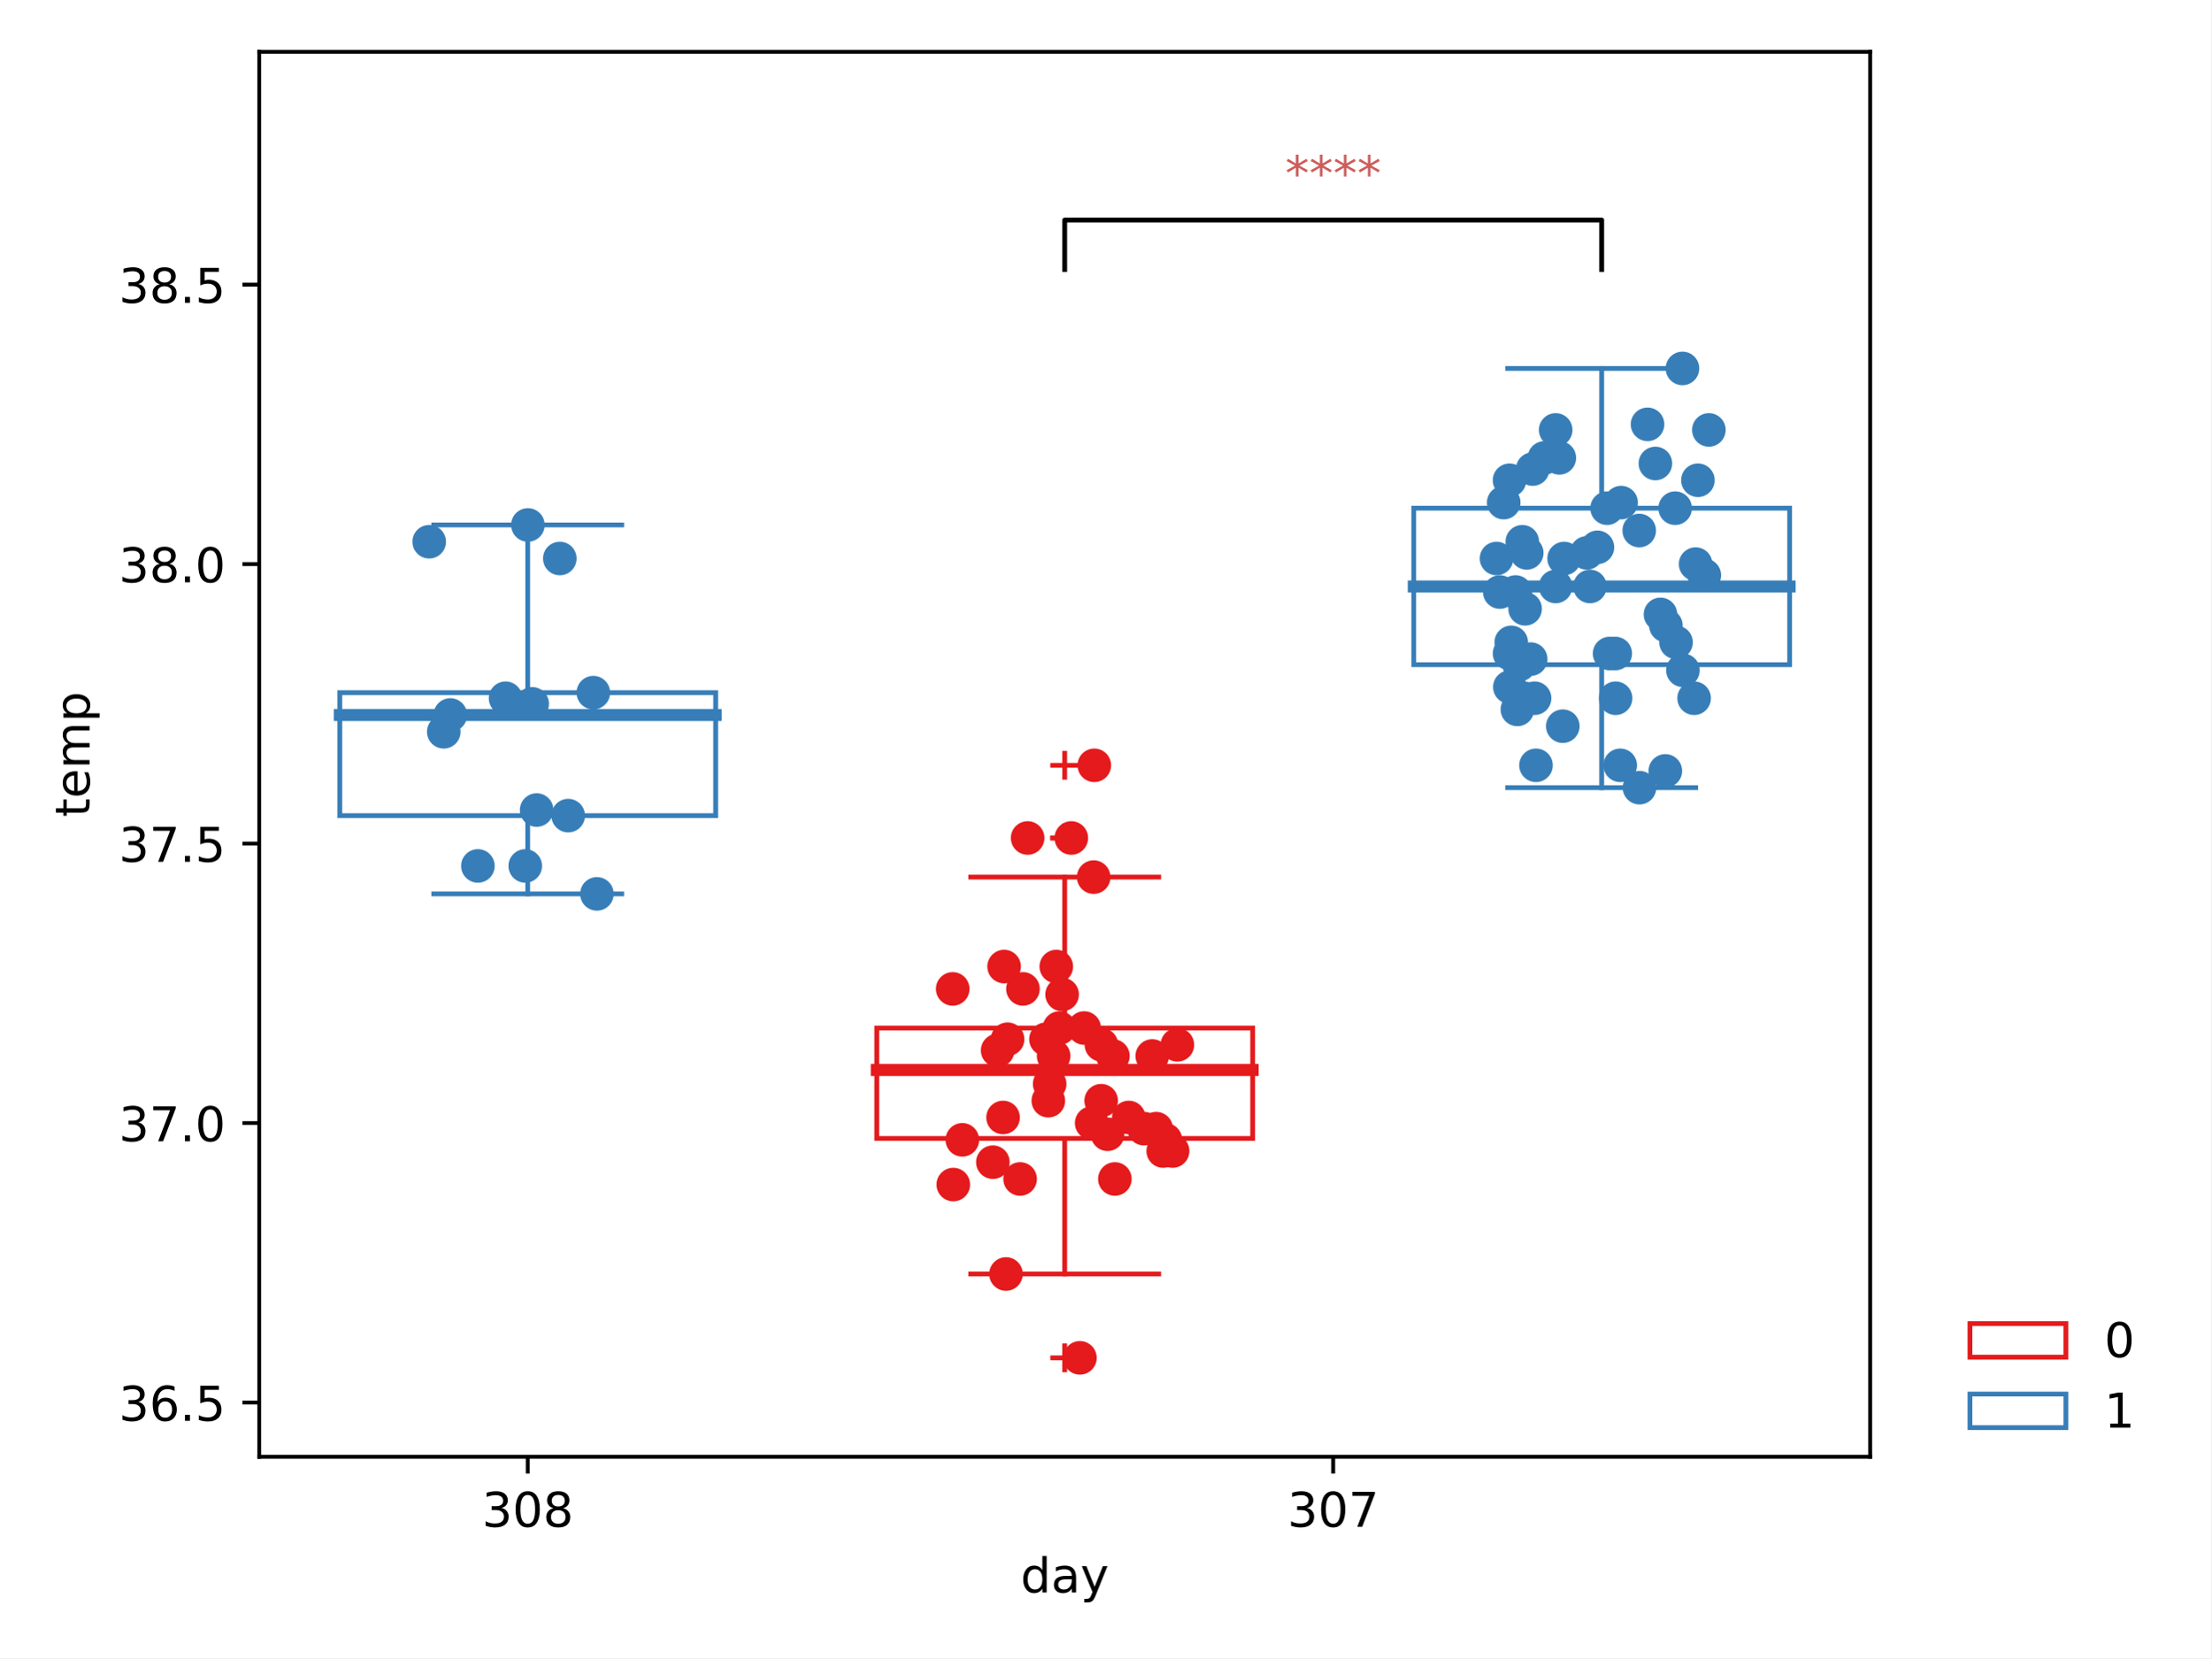
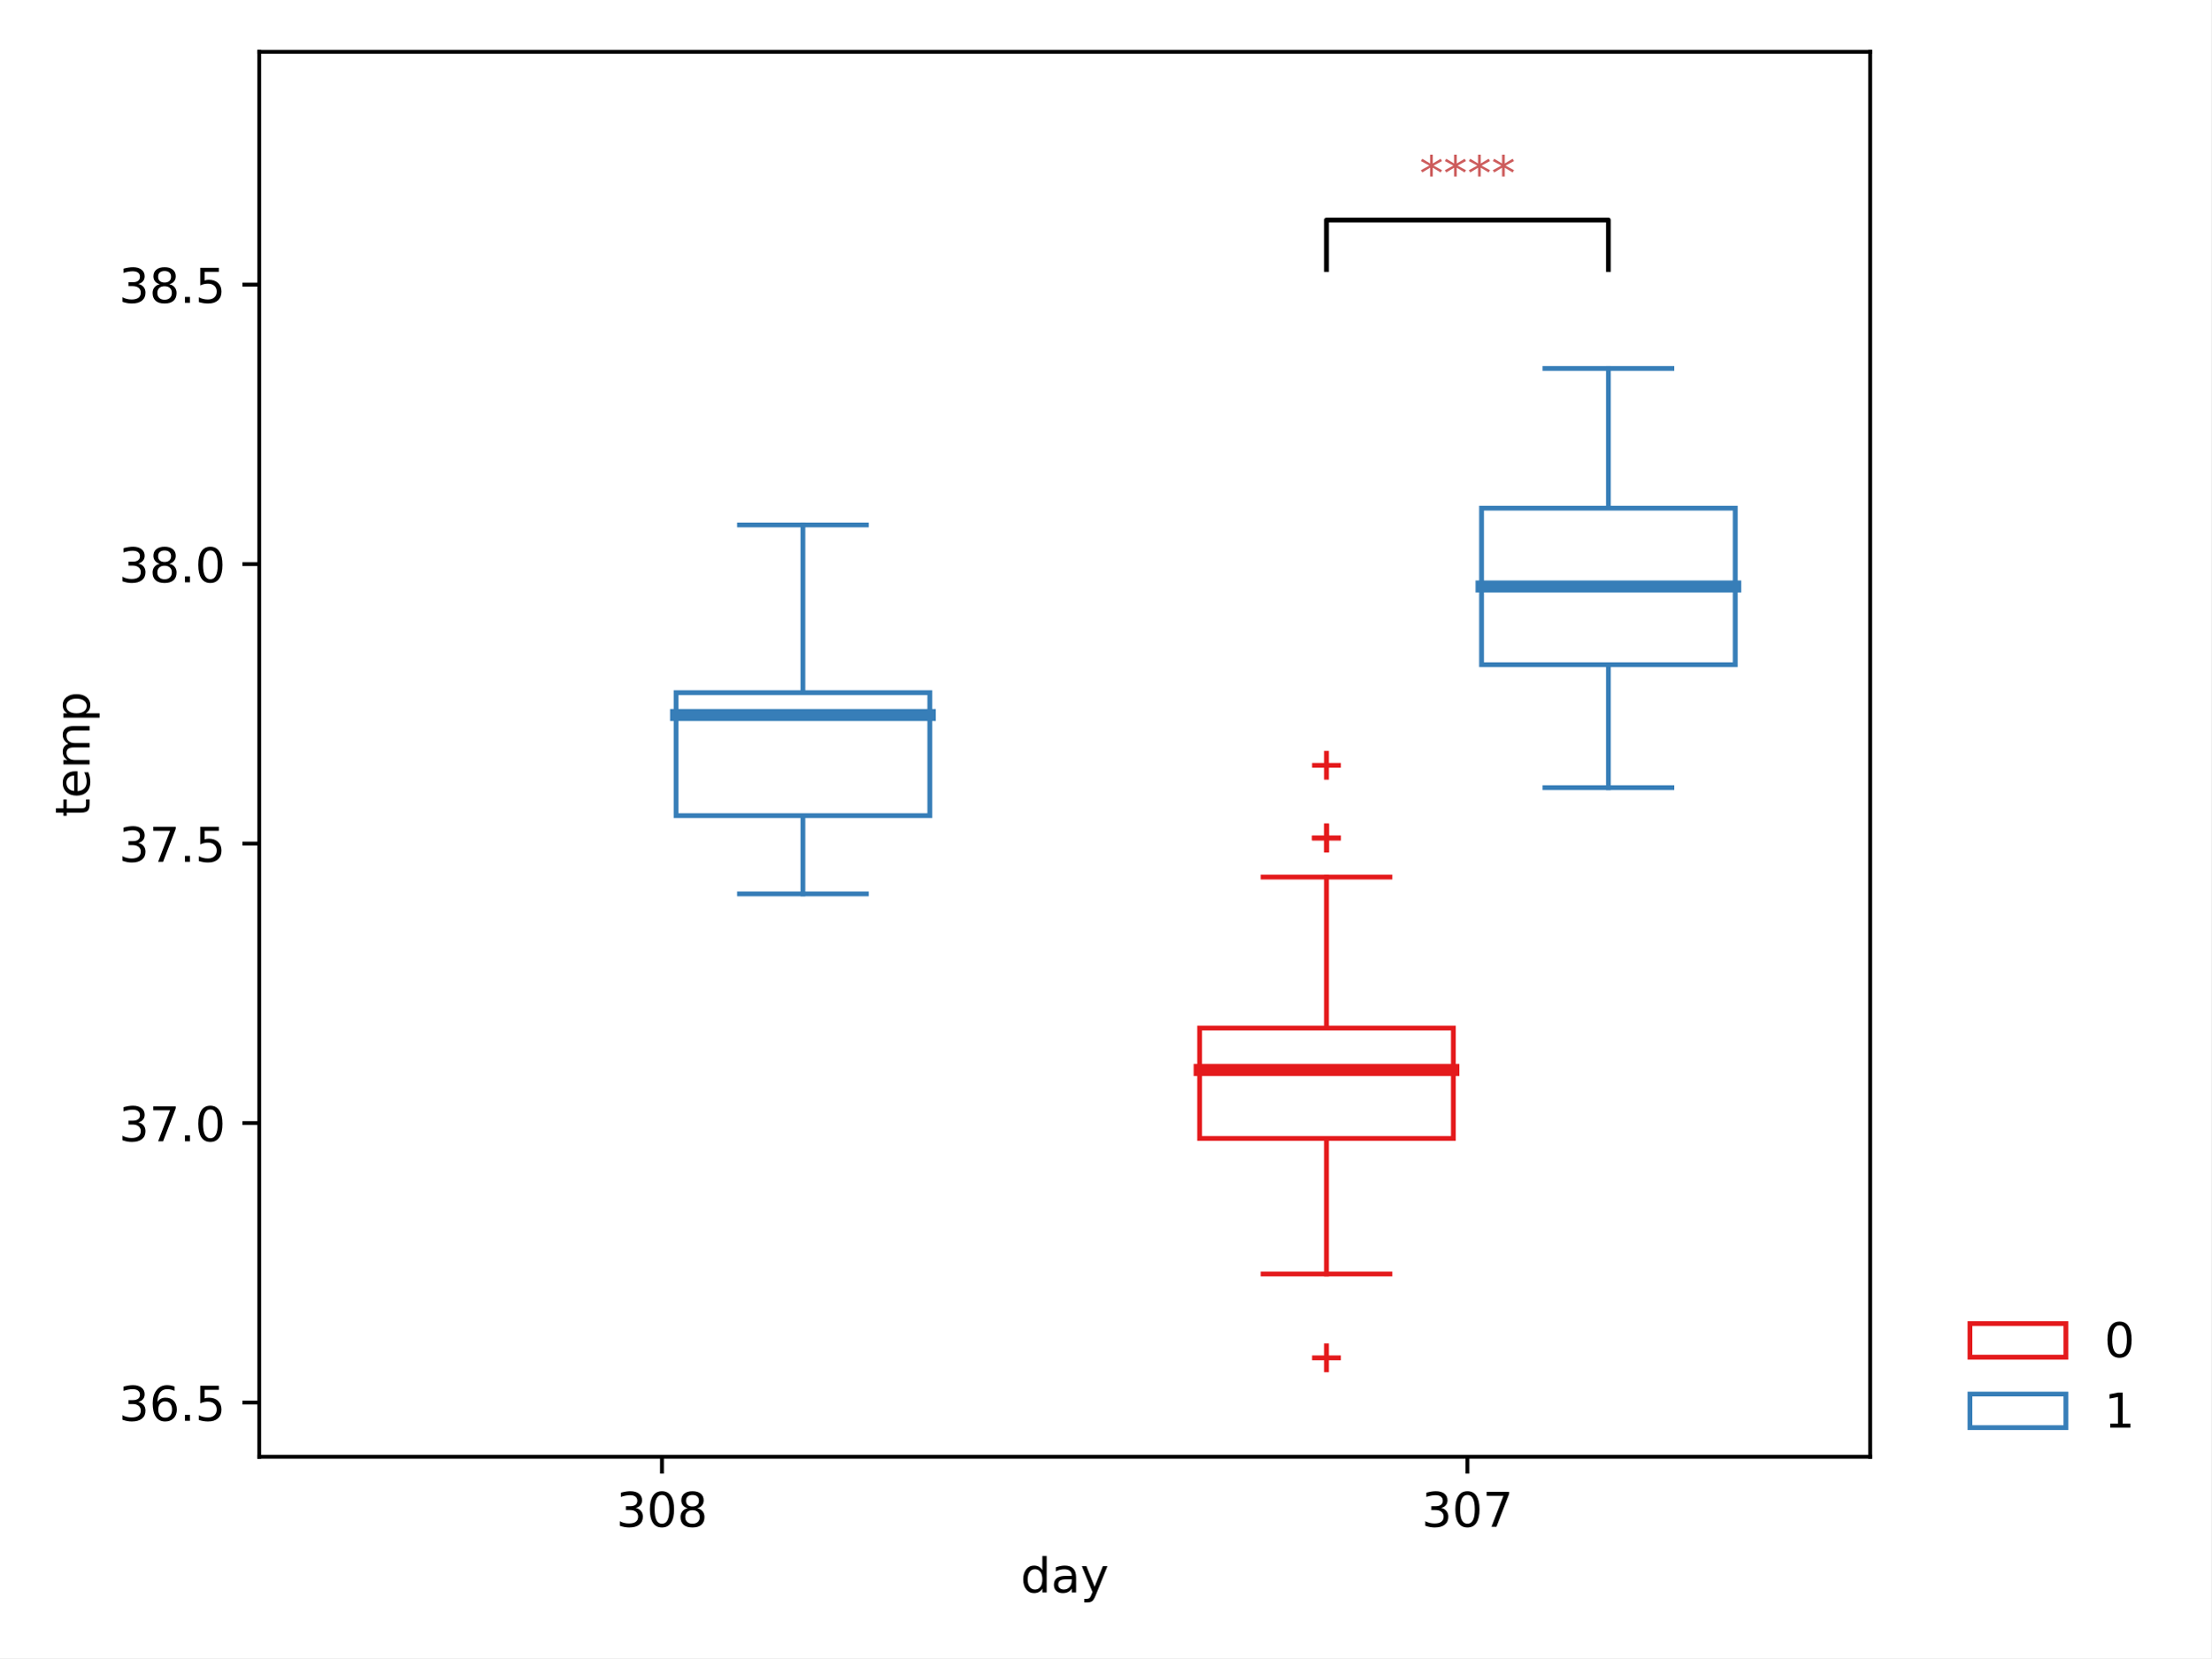
<svg xmlns="http://www.w3.org/2000/svg" xmlns:xlink="http://www.w3.org/1999/xlink" height="345.6pt" version="1.1" viewBox="0 0 460.8 345.6" width="460.8pt">
  <defs>
    <style type="text/css">
*{stroke-linecap:butt;stroke-linejoin:round;}
  </style>
  </defs>
  <g id="figure_1">
    <g id="patch_1">
      <path d="M 0 345.6  L 460.8 345.6  L 460.8 0  L 0 0  z " style="fill:#ffffff;" />
    </g>
    <g id="axes_1">
      <g id="patch_2">
        <path d="M 54.02 303.64  L 389.754 303.64  L 389.754 10.8  L 54.02 10.8  z " style="fill:#ffffff;" />
      </g>
      <g id="matplotlib.axis_1">
        <g id="xtick_1">
          <g id="line2d_1">
            <defs>
-               <path d="M 0 0  L 0 3.5  " id="m9a21384db4" style="stroke:#000000;stroke-width:0.8;" />
-             </defs>
-             <g>
-               <use style="stroke:#000000;stroke-width:0.8;" x="109.976" xlink:href="#m9a21384db4" y="303.64" />
+               <path d="M 0 0  L 0 3.5  " id="m54feda486e" style="stroke:#000000;stroke-width:0.8;" />
+             </defs>
+             <g>
+               <use style="stroke:#000000;stroke-width:0.8;" x="137.953" xlink:href="#m54feda486e" y="303.64" />
            </g>
          </g>
          <g id="text_1">
            <defs>
              <path d="M 40.578 39.312  Q 47.656 37.797 51.625 33  Q 55.609 28.219 55.609 21.188  Q 55.609 10.406 48.188 4.484  Q 40.766 -1.422 27.094 -1.422  Q 22.516 -1.422 17.656 -0.516  Q 12.797 0.391 7.625 2.203  L 7.625 11.719  Q 11.719 9.328 16.594 8.109  Q 21.484 6.891 26.812 6.891  Q 36.078 6.891 40.938 10.547  Q 45.797 14.203 45.797 21.188  Q 45.797 27.641 41.281 31.266  Q 36.766 34.906 28.719 34.906  L 20.219 34.906  L 20.219 43.016  L 29.109 43.016  Q 36.375 43.016 40.234 45.922  Q 44.094 48.828 44.094 54.297  Q 44.094 59.906 40.109 62.906  Q 36.141 65.922 28.719 65.922  Q 24.656 65.922 20.016 65.031  Q 15.375 64.156 9.812 62.312  L 9.812 71.094  Q 15.438 72.656 20.344 73.438  Q 25.25 74.219 29.594 74.219  Q 40.828 74.219 47.359 69.109  Q 53.906 64.016 53.906 55.328  Q 53.906 49.266 50.438 45.094  Q 46.969 40.922 40.578 39.312  z " id="DejaVuSans-51" />
              <path d="M 31.781 66.406  Q 24.172 66.406 20.328 58.906  Q 16.5 51.422 16.5 36.375  Q 16.5 21.391 20.328 13.891  Q 24.172 6.391 31.781 6.391  Q 39.453 6.391 43.281 13.891  Q 47.125 21.391 47.125 36.375  Q 47.125 51.422 43.281 58.906  Q 39.453 66.406 31.781 66.406  z M 31.781 74.219  Q 44.047 74.219 50.516 64.516  Q 56.984 54.828 56.984 36.375  Q 56.984 17.969 50.516 8.266  Q 44.047 -1.422 31.781 -1.422  Q 19.531 -1.422 13.062 8.266  Q 6.594 17.969 6.594 36.375  Q 6.594 54.828 13.062 64.516  Q 19.531 74.219 31.781 74.219  z " id="DejaVuSans-48" />
              <path d="M 31.781 34.625  Q 24.75 34.625 20.719 30.859  Q 16.703 27.094 16.703 20.516  Q 16.703 13.922 20.719 10.156  Q 24.75 6.391 31.781 6.391  Q 38.812 6.391 42.859 10.172  Q 46.922 13.969 46.922 20.516  Q 46.922 27.094 42.891 30.859  Q 38.875 34.625 31.781 34.625  z M 21.922 38.812  Q 15.578 40.375 12.031 44.719  Q 8.5 49.078 8.5 55.328  Q 8.5 64.062 14.719 69.141  Q 20.953 74.219 31.781 74.219  Q 42.672 74.219 48.875 69.141  Q 55.078 64.062 55.078 55.328  Q 55.078 49.078 51.531 44.719  Q 48 40.375 41.703 38.812  Q 48.828 37.156 52.797 32.312  Q 56.781 27.484 56.781 20.516  Q 56.781 9.906 50.312 4.234  Q 43.844 -1.422 31.781 -1.422  Q 19.734 -1.422 13.25 4.234  Q 6.781 9.906 6.781 20.516  Q 6.781 27.484 10.781 32.312  Q 14.797 37.156 21.922 38.812  z M 18.312 54.391  Q 18.312 48.734 21.844 45.562  Q 25.391 42.391 31.781 42.391  Q 38.141 42.391 41.719 45.562  Q 45.312 48.734 45.312 54.391  Q 45.312 60.062 41.719 63.234  Q 38.141 66.406 31.781 66.406  Q 25.391 66.406 21.844 63.234  Q 18.312 60.062 18.312 54.391  z " id="DejaVuSans-56" />
            </defs>
-             <g transform="translate(100.4319 318.2384)scale(0.1 -0.1)">
+             <g transform="translate(128.4098 318.2384)scale(0.1 -0.1)">
              <use xlink:href="#DejaVuSans-51" />
              <use x="63.623" xlink:href="#DejaVuSans-48" />
              <use x="127.246" xlink:href="#DejaVuSans-56" />
            </g>
          </g>
        </g>
        <g id="xtick_2">
          <g id="line2d_2">
            <g>
-               <use style="stroke:#000000;stroke-width:0.8;" x="277.843" xlink:href="#m9a21384db4" y="303.64" />
+               <use style="stroke:#000000;stroke-width:0.8;" x="305.82" xlink:href="#m54feda486e" y="303.64" />
            </g>
          </g>
          <g id="text_2">
            <defs>
              <path d="M 8.203 72.906  L 55.078 72.906  L 55.078 68.703  L 28.609 0  L 18.312 0  L 43.219 64.594  L 8.203 64.594  z " id="DejaVuSans-55" />
            </defs>
-             <g transform="translate(268.2989 318.2384)scale(0.1 -0.1)">
+             <g transform="translate(296.2767 318.2384)scale(0.1 -0.1)">
              <use xlink:href="#DejaVuSans-51" />
              <use x="63.623" xlink:href="#DejaVuSans-48" />
              <use x="127.246" xlink:href="#DejaVuSans-55" />
            </g>
          </g>
        </g>
        <g id="text_3">
          <defs>
            <path d="M 45.406 46.391  L 45.406 75.984  L 54.391 75.984  L 54.391 0  L 45.406 0  L 45.406 8.203  Q 42.578 3.328 38.25 0.953  Q 33.938 -1.422 27.875 -1.422  Q 17.969 -1.422 11.734 6.484  Q 5.516 14.406 5.516 27.297  Q 5.516 40.188 11.734 48.094  Q 17.969 56 27.875 56  Q 33.938 56 38.25 53.625  Q 42.578 51.266 45.406 46.391  z M 14.797 27.297  Q 14.797 17.391 18.875 11.75  Q 22.953 6.109 30.078 6.109  Q 37.203 6.109 41.297 11.75  Q 45.406 17.391 45.406 27.297  Q 45.406 37.203 41.297 42.844  Q 37.203 48.484 30.078 48.484  Q 22.953 48.484 18.875 42.844  Q 14.797 37.203 14.797 27.297  z " id="DejaVuSans-100" />
            <path d="M 34.281 27.484  Q 23.391 27.484 19.188 25  Q 14.984 22.516 14.984 16.5  Q 14.984 11.719 18.141 8.906  Q 21.297 6.109 26.703 6.109  Q 34.188 6.109 38.703 11.406  Q 43.219 16.703 43.219 25.484  L 43.219 27.484  z M 52.203 31.203  L 52.203 0  L 43.219 0  L 43.219 8.297  Q 40.141 3.328 35.547 0.953  Q 30.953 -1.422 24.312 -1.422  Q 15.922 -1.422 10.953 3.297  Q 6 8.016 6 15.922  Q 6 25.141 12.172 29.828  Q 18.359 34.516 30.609 34.516  L 43.219 34.516  L 43.219 35.406  Q 43.219 41.609 39.141 45  Q 35.062 48.391 27.688 48.391  Q 23 48.391 18.547 47.266  Q 14.109 46.141 10.016 43.891  L 10.016 52.203  Q 14.938 54.109 19.578 55.047  Q 24.219 56 28.609 56  Q 40.484 56 46.344 49.844  Q 52.203 43.703 52.203 31.203  z " id="DejaVuSans-97" />
            <path d="M 32.172 -5.078  Q 28.375 -14.844 24.75 -17.812  Q 21.141 -20.797 15.094 -20.797  L 7.906 -20.797  L 7.906 -13.281  L 13.188 -13.281  Q 16.891 -13.281 18.938 -11.516  Q 21 -9.766 23.484 -3.219  L 25.094 0.875  L 2.984 54.688  L 12.5 54.688  L 29.594 11.922  L 46.688 54.688  L 56.203 54.688  z " id="DejaVuSans-121" />
          </defs>
          <g transform="translate(212.6893 331.9166)scale(0.1 -0.1)">
            <use xlink:href="#DejaVuSans-100" />
            <use x="63.477" xlink:href="#DejaVuSans-97" />
            <use x="124.756" xlink:href="#DejaVuSans-121" />
          </g>
        </g>
      </g>
      <g id="matplotlib.axis_2">
        <g id="ytick_1">
          <g id="line2d_3">
            <defs>
-               <path d="M 0 0  L -3.5 0  " id="mf75d55ca27" style="stroke:#000000;stroke-width:0.8;" />
-             </defs>
-             <g>
-               <use style="stroke:#000000;stroke-width:0.8;" x="54.02" xlink:href="#mf75d55ca27" y="292.338" />
+               <path d="M 0 0  L -3.5 0  " id="m0242501316" style="stroke:#000000;stroke-width:0.8;" />
+             </defs>
+             <g>
+               <use style="stroke:#000000;stroke-width:0.8;" x="54.02" xlink:href="#m0242501316" y="292.338" />
            </g>
          </g>
          <g id="text_4">
            <defs>
              <path d="M 33.016 40.375  Q 26.375 40.375 22.484 35.828  Q 18.609 31.297 18.609 23.391  Q 18.609 15.531 22.484 10.953  Q 26.375 6.391 33.016 6.391  Q 39.656 6.391 43.531 10.953  Q 47.406 15.531 47.406 23.391  Q 47.406 31.297 43.531 35.828  Q 39.656 40.375 33.016 40.375  z M 52.594 71.297  L 52.594 62.312  Q 48.875 64.062 45.094 64.984  Q 41.312 65.922 37.594 65.922  Q 27.828 65.922 22.672 59.328  Q 17.531 52.734 16.797 39.406  Q 19.672 43.656 24.016 45.922  Q 28.375 48.188 33.594 48.188  Q 44.578 48.188 50.953 41.516  Q 57.328 34.859 57.328 23.391  Q 57.328 12.156 50.688 5.359  Q 44.047 -1.422 33.016 -1.422  Q 20.359 -1.422 13.672 8.266  Q 6.984 17.969 6.984 36.375  Q 6.984 53.656 15.188 63.938  Q 23.391 74.219 37.203 74.219  Q 40.922 74.219 44.703 73.484  Q 48.484 72.75 52.594 71.297  z " id="DejaVuSans-54" />
              <path d="M 10.688 12.406  L 21 12.406  L 21 0  L 10.688 0  z " id="DejaVuSans-46" />
              <path d="M 10.797 72.906  L 49.516 72.906  L 49.516 64.594  L 19.828 64.594  L 19.828 46.734  Q 21.969 47.469 24.109 47.828  Q 26.266 48.188 28.422 48.188  Q 40.625 48.188 47.75 41.5  Q 54.891 34.812 54.891 23.391  Q 54.891 11.625 47.562 5.094  Q 40.234 -1.422 26.906 -1.422  Q 22.312 -1.422 17.547 -0.641  Q 12.797 0.141 7.719 1.703  L 7.719 11.625  Q 12.109 9.234 16.797 8.062  Q 21.484 6.891 26.703 6.891  Q 35.156 6.891 40.078 11.328  Q 45.016 15.766 45.016 23.391  Q 45.016 31 40.078 35.438  Q 35.156 39.891 26.703 39.891  Q 22.75 39.891 18.812 39.016  Q 14.891 38.141 10.797 36.281  z " id="DejaVuSans-53" />
            </defs>
            <g transform="translate(24.75437 296.1376)scale(0.1 -0.1)">
              <use xlink:href="#DejaVuSans-51" />
              <use x="63.623" xlink:href="#DejaVuSans-54" />
              <use x="127.246" xlink:href="#DejaVuSans-46" />
              <use x="159.033" xlink:href="#DejaVuSans-53" />
            </g>
          </g>
        </g>
        <g id="ytick_2">
          <g id="line2d_4">
            <g>
-               <use style="stroke:#000000;stroke-width:0.8;" x="54.02" xlink:href="#mf75d55ca27" y="234.083" />
+               <use style="stroke:#000000;stroke-width:0.8;" x="54.02" xlink:href="#m0242501316" y="234.083" />
            </g>
          </g>
          <g id="text_5">
            <g transform="translate(24.75437 237.8819)scale(0.1 -0.1)">
              <use xlink:href="#DejaVuSans-51" />
              <use x="63.623" xlink:href="#DejaVuSans-55" />
              <use x="127.246" xlink:href="#DejaVuSans-46" />
              <use x="159.033" xlink:href="#DejaVuSans-48" />
            </g>
          </g>
        </g>
        <g id="ytick_3">
          <g id="line2d_5">
            <g>
-               <use style="stroke:#000000;stroke-width:0.8;" x="54.02" xlink:href="#mf75d55ca27" y="175.827" />
+               <use style="stroke:#000000;stroke-width:0.8;" x="54.02" xlink:href="#m0242501316" y="175.827" />
            </g>
          </g>
          <g id="text_6">
            <g transform="translate(24.75437 179.6261)scale(0.1 -0.1)">
              <use xlink:href="#DejaVuSans-51" />
              <use x="63.623" xlink:href="#DejaVuSans-55" />
              <use x="127.246" xlink:href="#DejaVuSans-46" />
              <use x="159.033" xlink:href="#DejaVuSans-53" />
            </g>
          </g>
        </g>
        <g id="ytick_4">
          <g id="line2d_6">
            <g>
-               <use style="stroke:#000000;stroke-width:0.8;" x="54.02" xlink:href="#mf75d55ca27" y="117.571" />
+               <use style="stroke:#000000;stroke-width:0.8;" x="54.02" xlink:href="#m0242501316" y="117.571" />
            </g>
          </g>
          <g id="text_7">
            <g transform="translate(24.75437 121.3704)scale(0.1 -0.1)">
              <use xlink:href="#DejaVuSans-51" />
              <use x="63.623" xlink:href="#DejaVuSans-56" />
              <use x="127.246" xlink:href="#DejaVuSans-46" />
              <use x="159.033" xlink:href="#DejaVuSans-48" />
            </g>
          </g>
        </g>
        <g id="ytick_5">
          <g id="line2d_7">
            <g>
-               <use style="stroke:#000000;stroke-width:0.8;" x="54.02" xlink:href="#mf75d55ca27" y="59.315" />
+               <use style="stroke:#000000;stroke-width:0.8;" x="54.02" xlink:href="#m0242501316" y="59.315" />
            </g>
          </g>
          <g id="text_8">
            <g transform="translate(24.75437 63.11461)scale(0.1 -0.1)">
              <use xlink:href="#DejaVuSans-51" />
              <use x="63.623" xlink:href="#DejaVuSans-56" />
              <use x="127.246" xlink:href="#DejaVuSans-46" />
              <use x="159.033" xlink:href="#DejaVuSans-53" />
            </g>
          </g>
        </g>
        <g id="text_9">
          <defs>
            <path d="M 18.312 70.219  L 18.312 54.688  L 36.812 54.688  L 36.812 47.703  L 18.312 47.703  L 18.312 18.016  Q 18.312 11.328 20.141 9.422  Q 21.969 7.516 27.594 7.516  L 36.812 7.516  L 36.812 0  L 27.594 0  Q 17.188 0 13.234 3.875  Q 9.281 7.766 9.281 18.016  L 9.281 47.703  L 2.688 47.703  L 2.688 54.688  L 9.281 54.688  L 9.281 70.219  z " id="DejaVuSans-116" />
            <path d="M 56.203 29.594  L 56.203 25.203  L 14.891 25.203  Q 15.484 15.922 20.484 11.062  Q 25.484 6.203 34.422 6.203  Q 39.594 6.203 44.453 7.469  Q 49.312 8.734 54.109 11.281  L 54.109 2.781  Q 49.266 0.734 44.188 -0.344  Q 39.109 -1.422 33.891 -1.422  Q 20.797 -1.422 13.156 6.188  Q 5.516 13.812 5.516 26.812  Q 5.516 40.234 12.766 48.109  Q 20.016 56 32.328 56  Q 43.359 56 49.781 48.891  Q 56.203 41.797 56.203 29.594  z M 47.219 32.234  Q 47.125 39.594 43.094 43.984  Q 39.062 48.391 32.422 48.391  Q 24.906 48.391 20.391 44.141  Q 15.875 39.891 15.188 32.172  z " id="DejaVuSans-101" />
            <path d="M 52 44.188  Q 55.375 50.25 60.062 53.125  Q 64.75 56 71.094 56  Q 79.641 56 84.281 50.016  Q 88.922 44.047 88.922 33.016  L 88.922 0  L 79.891 0  L 79.891 32.719  Q 79.891 40.578 77.094 44.375  Q 74.312 48.188 68.609 48.188  Q 61.625 48.188 57.562 43.547  Q 53.516 38.922 53.516 30.906  L 53.516 0  L 44.484 0  L 44.484 32.719  Q 44.484 40.625 41.703 44.406  Q 38.922 48.188 33.109 48.188  Q 26.219 48.188 22.156 43.531  Q 18.109 38.875 18.109 30.906  L 18.109 0  L 9.078 0  L 9.078 54.688  L 18.109 54.688  L 18.109 46.188  Q 21.188 51.219 25.484 53.609  Q 29.781 56 35.688 56  Q 41.656 56 45.828 52.969  Q 50 49.953 52 44.188  z " id="DejaVuSans-109" />
            <path d="M 18.109 8.203  L 18.109 -20.797  L 9.078 -20.797  L 9.078 54.688  L 18.109 54.688  L 18.109 46.391  Q 20.953 51.266 25.266 53.625  Q 29.594 56 35.594 56  Q 45.562 56 51.781 48.094  Q 58.016 40.188 58.016 27.297  Q 58.016 14.406 51.781 6.484  Q 45.562 -1.422 35.594 -1.422  Q 29.594 -1.422 25.266 0.953  Q 20.953 3.328 18.109 8.203  z M 48.688 27.297  Q 48.688 37.203 44.609 42.844  Q 40.531 48.484 33.406 48.484  Q 26.266 48.484 22.188 42.844  Q 18.109 37.203 18.109 27.297  Q 18.109 17.391 22.188 11.75  Q 26.266 6.109 33.406 6.109  Q 40.531 6.109 44.609 11.75  Q 48.688 17.391 48.688 27.297  z " id="DejaVuSans-112" />
          </defs>
          <g transform="translate(18.67469 170.3013)rotate(-90)scale(0.1 -0.1)">
            <use xlink:href="#DejaVuSans-116" />
            <use x="39.209" xlink:href="#DejaVuSans-101" />
            <use x="100.732" xlink:href="#DejaVuSans-109" />
            <use x="198.145" xlink:href="#DejaVuSans-112" />
          </g>
        </g>
      </g>
      <g id="line2d_8">
-         <path clip-path="url(#pf1c42d39fe)" d="M 109.976 170.001  L 109.976 186.313  " style="fill:none;stroke:#377eb8;stroke-linecap:square;" />
+         <path clip-path="url(#p88d6fb714c)" d="M 167.33 170.001  L 167.33 186.313  " style="fill:none;stroke:#377eb8;stroke-linecap:square;" />
      </g>
      <g id="line2d_9">
-         <path clip-path="url(#pf1c42d39fe)" d="M 109.976 144.369  L 109.976 109.415  " style="fill:none;stroke:#377eb8;stroke-linecap:square;" />
+         <path clip-path="url(#p88d6fb714c)" d="M 167.33 144.369  L 167.33 109.415  " style="fill:none;stroke:#377eb8;stroke-linecap:square;" />
      </g>
      <g id="line2d_10">
-         <path clip-path="url(#pf1c42d39fe)" d="M 90.391 186.313  L 129.56 186.313  " style="fill:none;stroke:#377eb8;stroke-linecap:square;" />
+         <path clip-path="url(#p88d6fb714c)" d="M 154.111 186.313  L 180.55 186.313  " style="fill:none;stroke:#377eb8;stroke-linecap:square;" />
      </g>
      <g id="line2d_11">
-         <path clip-path="url(#pf1c42d39fe)" d="M 90.391 109.415  L 129.56 109.415  " style="fill:none;stroke:#377eb8;stroke-linecap:square;" />
+         <path clip-path="url(#p88d6fb714c)" d="M 154.111 109.415  L 180.55 109.415  " style="fill:none;stroke:#377eb8;stroke-linecap:square;" />
      </g>
      <g id="line2d_12" />
      <g id="line2d_13">
-         <path clip-path="url(#pf1c42d39fe)" d="M 221.887 237.287  L 221.887 265.541  " style="fill:none;stroke:#e41a1c;stroke-linecap:square;" />
+         <path clip-path="url(#p88d6fb714c)" d="M 276.444 237.287  L 276.444 265.541  " style="fill:none;stroke:#e41a1c;stroke-linecap:square;" />
      </g>
      <g id="line2d_14">
-         <path clip-path="url(#pf1c42d39fe)" d="M 221.887 214.276  L 221.887 182.818  " style="fill:none;stroke:#e41a1c;stroke-linecap:square;" />
+         <path clip-path="url(#p88d6fb714c)" d="M 276.444 214.276  L 276.444 182.818  " style="fill:none;stroke:#e41a1c;stroke-linecap:square;" />
      </g>
      <g id="line2d_15">
-         <path clip-path="url(#pf1c42d39fe)" d="M 202.303 265.541  L 241.471 265.541  " style="fill:none;stroke:#e41a1c;stroke-linecap:square;" />
+         <path clip-path="url(#p88d6fb714c)" d="M 263.224 265.541  L 289.663 265.541  " style="fill:none;stroke:#e41a1c;stroke-linecap:square;" />
      </g>
      <g id="line2d_16">
-         <path clip-path="url(#pf1c42d39fe)" d="M 202.303 182.818  L 241.471 182.818  " style="fill:none;stroke:#e41a1c;stroke-linecap:square;" />
+         <path clip-path="url(#p88d6fb714c)" d="M 263.224 182.818  L 289.663 182.818  " style="fill:none;stroke:#e41a1c;stroke-linecap:square;" />
      </g>
      <g id="line2d_17">
        <defs>
-           <path d="M -3 0  L 3 0  M 0 3  L 0 -3  " id="m945d6c3056" style="stroke:#e41a1c;" />
+           <path d="M -3 0  L 3 0  M 0 3  L 0 -3  " id="m908525d6e0" style="stroke:#e41a1c;" />
        </defs>
-         <g clip-path="url(#pf1c42d39fe)">
-           <use style="fill-opacity:0;stroke:#e41a1c;" x="221.887" xlink:href="#m945d6c3056" y="283.017" />
-           <use style="fill-opacity:0;stroke:#e41a1c;" x="221.887" xlink:href="#m945d6c3056" y="174.662" />
-           <use style="fill-opacity:0;stroke:#e41a1c;" x="221.887" xlink:href="#m945d6c3056" y="159.515" />
-           <use style="fill-opacity:0;stroke:#e41a1c;" x="221.887" xlink:href="#m945d6c3056" y="174.662" />
+         <g clip-path="url(#p88d6fb714c)">
+           <use style="fill-opacity:0;stroke:#e41a1c;" x="276.444" xlink:href="#m908525d6e0" y="283.017" />
+           <use style="fill-opacity:0;stroke:#e41a1c;" x="276.444" xlink:href="#m908525d6e0" y="174.662" />
+           <use style="fill-opacity:0;stroke:#e41a1c;" x="276.444" xlink:href="#m908525d6e0" y="159.515" />
+           <use style="fill-opacity:0;stroke:#e41a1c;" x="276.444" xlink:href="#m908525d6e0" y="174.662" />
        </g>
      </g>
      <g id="line2d_18">
-         <path clip-path="url(#pf1c42d39fe)" d="M 333.798 138.543  L 333.798 164.176  " style="fill:none;stroke:#377eb8;stroke-linecap:square;" />
+         <path clip-path="url(#p88d6fb714c)" d="M 335.197 138.543  L 335.197 164.176  " style="fill:none;stroke:#377eb8;stroke-linecap:square;" />
      </g>
      <g id="line2d_19">
-         <path clip-path="url(#pf1c42d39fe)" d="M 333.798 105.92  L 333.798 76.792  " style="fill:none;stroke:#377eb8;stroke-linecap:square;" />
+         <path clip-path="url(#p88d6fb714c)" d="M 335.197 105.92  L 335.197 76.792  " style="fill:none;stroke:#377eb8;stroke-linecap:square;" />
      </g>
      <g id="line2d_20">
-         <path clip-path="url(#pf1c42d39fe)" d="M 314.214 164.176  L 353.383 164.176  " style="fill:none;stroke:#377eb8;stroke-linecap:square;" />
+         <path clip-path="url(#p88d6fb714c)" d="M 321.978 164.176  L 348.417 164.176  " style="fill:none;stroke:#377eb8;stroke-linecap:square;" />
      </g>
      <g id="line2d_21">
-         <path clip-path="url(#pf1c42d39fe)" d="M 314.214 76.792  L 353.383 76.792  " style="fill:none;stroke:#377eb8;stroke-linecap:square;" />
+         <path clip-path="url(#p88d6fb714c)" d="M 321.978 76.792  L 348.417 76.792  " style="fill:none;stroke:#377eb8;stroke-linecap:square;" />
      </g>
      <g id="line2d_22" />
      <g id="line2d_23">
-         <path clip-path="url(#pf1c42d39fe)" d="M 221.887 56.17  L 221.887 45.858  L 333.798 45.858  L 333.798 56.17  " style="fill:none;stroke:#000000;stroke-linecap:square;" />
+         <path clip-path="url(#p88d6fb714c)" d="M 276.444 56.17  L 276.444 45.858  L 335.197 45.858  L 335.197 56.17  " style="fill:none;stroke:#000000;stroke-linecap:square;" />
      </g>
      <g id="patch_3">
-         <path clip-path="url(#pf1c42d39fe)" d="M 70.807 170.001  L 149.145 170.001  L 149.145 144.369  L 70.807 144.369  L 70.807 170.001  z " style="fill:#ffffff;stroke:#377eb8;stroke-linejoin:miter;" />
+         <path clip-path="url(#p88d6fb714c)" d="M 140.891 170.001  L 193.769 170.001  L 193.769 144.369  L 140.891 144.369  L 140.891 170.001  z " style="fill:#ffffff;stroke:#377eb8;stroke-linejoin:miter;" />
      </g>
      <g id="patch_4">
-         <path clip-path="url(#pf1c42d39fe)" d="M 182.718 237.287  L 261.056 237.287  L 261.056 214.276  L 182.718 214.276  L 182.718 237.287  z " style="fill:#ffffff;stroke:#e41a1c;stroke-linejoin:miter;" />
+         <path clip-path="url(#p88d6fb714c)" d="M 250.005 237.287  L 302.883 237.287  L 302.883 214.276  L 250.005 214.276  L 250.005 237.287  z " style="fill:#ffffff;stroke:#e41a1c;stroke-linejoin:miter;" />
      </g>
      <g id="patch_5">
-         <path clip-path="url(#pf1c42d39fe)" d="M 294.629 138.543  L 372.967 138.543  L 372.967 105.92  L 294.629 105.92  L 294.629 138.543  z " style="fill:#ffffff;stroke:#377eb8;stroke-linejoin:miter;" />
+         <path clip-path="url(#p88d6fb714c)" d="M 308.758 138.543  L 361.636 138.543  L 361.636 105.92  L 308.758 105.92  L 308.758 138.543  z " style="fill:#ffffff;stroke:#377eb8;stroke-linejoin:miter;" />
      </g>
      <g id="line2d_24">
-         <path clip-path="url(#pf1c42d39fe)" d="M 70.807 149.029  L 149.145 149.029  " style="fill:none;stroke:#377eb8;stroke-linecap:square;stroke-width:2.5;" />
+         <path clip-path="url(#p88d6fb714c)" d="M 140.891 149.029  L 193.769 149.029  " style="fill:none;stroke:#377eb8;stroke-linecap:square;stroke-width:2.5;" />
      </g>
      <g id="line2d_25">
-         <path clip-path="url(#pf1c42d39fe)" d="M 182.718 223.014  L 261.056 223.014  " style="fill:none;stroke:#e41a1c;stroke-linecap:square;stroke-width:2.5;" />
+         <path clip-path="url(#p88d6fb714c)" d="M 250.005 223.014  L 302.883 223.014  " style="fill:none;stroke:#e41a1c;stroke-linecap:square;stroke-width:2.5;" />
      </g>
      <g id="line2d_26">
-         <path clip-path="url(#pf1c42d39fe)" d="M 294.629 122.232  L 372.967 122.232  " style="fill:none;stroke:#377eb8;stroke-linecap:square;stroke-width:2.5;" />
+         <path clip-path="url(#p88d6fb714c)" d="M 308.758 122.232  L 361.636 122.232  " style="fill:none;stroke:#377eb8;stroke-linecap:square;stroke-width:2.5;" />
      </g>
      <g id="patch_6">
        <path d="M 54.02 303.64  L 54.02 10.8  " style="fill:none;stroke:#000000;stroke-linecap:square;stroke-linejoin:miter;stroke-width:0.8;" />
      </g>
      <g id="patch_7">
        <path d="M 389.754 303.64  L 389.754 10.8  " style="fill:none;stroke:#000000;stroke-linecap:square;stroke-linejoin:miter;stroke-width:0.8;" />
      </g>
      <g id="patch_8">
        <path d="M 54.02 303.64  L 389.754 303.64  " style="fill:none;stroke:#000000;stroke-linecap:square;stroke-linejoin:miter;stroke-width:0.8;" />
      </g>
      <g id="patch_9">
        <path d="M 54.02 10.8  L 389.754 10.8  " style="fill:none;stroke:#000000;stroke-linecap:square;stroke-linejoin:miter;stroke-width:0.8;" />
-       </g>
-       <g id="PathCollection_1">
-         <defs>
-           <path d="M 0 3  C 0.796 3 1.559 2.684 2.121 2.121  C 2.684 1.559 3 0.796 3 0  C 3 -0.796 2.684 -1.559 2.121 -2.121  C 1.559 -2.684 0.796 -3 0 -3  C -0.796 -3 -1.559 -2.684 -2.121 -2.121  C -2.684 -1.559 -3 -0.796 -3 0  C -3 0.796 -2.684 1.559 -2.121 2.121  C -1.559 2.684 -0.796 3 0 3  z " id="m31c2c7e6cb" style="stroke:#377eb8;" />
-         </defs>
-         <g clip-path="url(#pf1c42d39fe)">
-           <use style="fill:#377eb8;stroke:#377eb8;" x="92.479" xlink:href="#m31c2c7e6cb" y="152.525" />
-           <use style="fill:#377eb8;stroke:#377eb8;" x="109.462" xlink:href="#m31c2c7e6cb" y="180.487" />
-           <use style="fill:#377eb8;stroke:#377eb8;" x="124.398" xlink:href="#m31c2c7e6cb" y="186.313" />
-           <use style="fill:#377eb8;stroke:#377eb8;" x="99.592" xlink:href="#m31c2c7e6cb" y="180.487" />
-           <use style="fill:#377eb8;stroke:#377eb8;" x="111.837" xlink:href="#m31c2c7e6cb" y="168.836" />
-           <use style="fill:#377eb8;stroke:#377eb8;" x="118.414" xlink:href="#m31c2c7e6cb" y="170.001" />
-           <use style="fill:#377eb8;stroke:#377eb8;" x="110.907" xlink:href="#m31c2c7e6cb" y="146.699" />
-           <use style="fill:#377eb8;stroke:#377eb8;" x="105.358" xlink:href="#m31c2c7e6cb" y="145.534" />
-           <use style="fill:#377eb8;stroke:#377eb8;" x="93.847" xlink:href="#m31c2c7e6cb" y="149.029" />
-           <use style="fill:#377eb8;stroke:#377eb8;" x="123.648" xlink:href="#m31c2c7e6cb" y="144.369" />
-           <use style="fill:#377eb8;stroke:#377eb8;" x="116.665" xlink:href="#m31c2c7e6cb" y="116.406" />
-           <use style="fill:#377eb8;stroke:#377eb8;" x="89.443" xlink:href="#m31c2c7e6cb" y="112.911" />
-           <use style="fill:#377eb8;stroke:#377eb8;" x="110.012" xlink:href="#m31c2c7e6cb" y="109.415" />
-         </g>
-       </g>
-       <g id="PathCollection_2">
-         <defs>
-           <path d="M 0 3  C 0.796 3 1.559 2.684 2.121 2.121  C 2.684 1.559 3 0.796 3 0  C 3 -0.796 2.684 -1.559 2.121 -2.121  C 1.559 -2.684 0.796 -3 0 -3  C -0.796 -3 -1.559 -2.684 -2.121 -2.121  C -2.684 -1.559 -3 -0.796 -3 0  C -3 0.796 -2.684 1.559 -2.121 2.121  C -1.559 2.684 -0.796 3 0 3  z " id="m164f385b47" style="stroke:#e41a1c;" />
-         </defs>
-         <g clip-path="url(#pf1c42d39fe)">
-           <use style="fill:#e41a1c;stroke:#e41a1c;" x="225.058" xlink:href="#m164f385b47" y="283.017" />
-           <use style="fill:#e41a1c;stroke:#e41a1c;" x="209.65" xlink:href="#m164f385b47" y="265.541" />
-           <use style="fill:#e41a1c;stroke:#e41a1c;" x="206.919" xlink:href="#m164f385b47" y="242.238" />
-           <use style="fill:#e41a1c;stroke:#e41a1c;" x="217.985" xlink:href="#m164f385b47" y="216.606" />
-           <use style="fill:#e41a1c;stroke:#e41a1c;" x="221.347" xlink:href="#m164f385b47" y="207.285" />
-           <use style="fill:#e41a1c;stroke:#e41a1c;" x="198.547" xlink:href="#m164f385b47" y="206.12" />
-           <use style="fill:#e41a1c;stroke:#e41a1c;" x="213.187" xlink:href="#m164f385b47" y="206.12" />
-           <use style="fill:#e41a1c;stroke:#e41a1c;" x="212.593" xlink:href="#m164f385b47" y="245.734" />
-           <use style="fill:#e41a1c;stroke:#e41a1c;" x="242.416" xlink:href="#m164f385b47" y="239.908" />
-           <use style="fill:#e41a1c;stroke:#e41a1c;" x="198.669" xlink:href="#m164f385b47" y="246.899" />
-           <use style="fill:#e41a1c;stroke:#e41a1c;" x="244.373" xlink:href="#m164f385b47" y="239.908" />
-           <use style="fill:#e41a1c;stroke:#e41a1c;" x="227.51" xlink:href="#m164f385b47" y="234.083" />
-           <use style="fill:#e41a1c;stroke:#e41a1c;" x="232.343" xlink:href="#m164f385b47" y="245.734" />
-           <use style="fill:#e41a1c;stroke:#e41a1c;" x="240.949" xlink:href="#m164f385b47" y="235.248" />
-           <use style="fill:#e41a1c;stroke:#e41a1c;" x="238.416" xlink:href="#m164f385b47" y="235.248" />
-           <use style="fill:#e41a1c;stroke:#e41a1c;" x="209.04" xlink:href="#m164f385b47" y="232.918" />
-           <use style="fill:#e41a1c;stroke:#e41a1c;" x="218.473" xlink:href="#m164f385b47" y="229.422" />
-           <use style="fill:#e41a1c;stroke:#e41a1c;" x="229.485" xlink:href="#m164f385b47" y="229.422" />
-           <use style="fill:#e41a1c;stroke:#e41a1c;" x="229.542" xlink:href="#m164f385b47" y="217.771" />
-           <use style="fill:#e41a1c;stroke:#e41a1c;" x="218.752" xlink:href="#m164f385b47" y="225.927" />
-           <use style="fill:#e41a1c;stroke:#e41a1c;" x="230.818" xlink:href="#m164f385b47" y="236.413" />
-           <use style="fill:#e41a1c;stroke:#e41a1c;" x="235.241" xlink:href="#m164f385b47" y="232.918" />
-           <use style="fill:#e41a1c;stroke:#e41a1c;" x="200.551" xlink:href="#m164f385b47" y="237.578" />
-           <use style="fill:#e41a1c;stroke:#e41a1c;" x="242.873" xlink:href="#m164f385b47" y="237.578" />
-           <use style="fill:#e41a1c;stroke:#e41a1c;" x="240.13" xlink:href="#m164f385b47" y="220.101" />
-           <use style="fill:#e41a1c;stroke:#e41a1c;" x="207.913" xlink:href="#m164f385b47" y="218.936" />
-           <use style="fill:#e41a1c;stroke:#e41a1c;" x="245.369" xlink:href="#m164f385b47" y="217.771" />
-           <use style="fill:#e41a1c;stroke:#e41a1c;" x="209.978" xlink:href="#m164f385b47" y="216.606" />
-           <use style="fill:#e41a1c;stroke:#e41a1c;" x="225.945" xlink:href="#m164f385b47" y="214.276" />
-           <use style="fill:#e41a1c;stroke:#e41a1c;" x="231.934" xlink:href="#m164f385b47" y="220.101" />
-           <use style="fill:#e41a1c;stroke:#e41a1c;" x="219.58" xlink:href="#m164f385b47" y="220.101" />
-           <use style="fill:#e41a1c;stroke:#e41a1c;" x="220.789" xlink:href="#m164f385b47" y="214.276" />
-           <use style="fill:#e41a1c;stroke:#e41a1c;" x="220.133" xlink:href="#m164f385b47" y="201.459" />
-           <use style="fill:#e41a1c;stroke:#e41a1c;" x="209.259" xlink:href="#m164f385b47" y="201.459" />
-           <use style="fill:#e41a1c;stroke:#e41a1c;" x="227.923" xlink:href="#m164f385b47" y="182.818" />
-           <use style="fill:#e41a1c;stroke:#e41a1c;" x="223.262" xlink:href="#m164f385b47" y="174.662" />
-           <use style="fill:#e41a1c;stroke:#e41a1c;" x="228.056" xlink:href="#m164f385b47" y="159.515" />
-           <use style="fill:#e41a1c;stroke:#e41a1c;" x="214.162" xlink:href="#m164f385b47" y="174.662" />
-         </g>
-       </g>
-       <g id="PathCollection_3">
-         <g clip-path="url(#pf1c42d39fe)">
-           <use style="fill:#377eb8;stroke:#377eb8;" x="355.184" xlink:href="#m31c2c7e6cb" y="119.901" />
-           <use style="fill:#377eb8;stroke:#377eb8;" x="330.684" xlink:href="#m31c2c7e6cb" y="115.241" />
-           <use style="fill:#377eb8;stroke:#377eb8;" x="353.372" xlink:href="#m31c2c7e6cb" y="117.571" />
-           <use style="fill:#377eb8;stroke:#377eb8;" x="324.208" xlink:href="#m31c2c7e6cb" y="89.608" />
-           <use style="fill:#377eb8;stroke:#377eb8;" x="334.922" xlink:href="#m31c2c7e6cb" y="105.92" />
-           <use style="fill:#377eb8;stroke:#377eb8;" x="356.133" xlink:href="#m31c2c7e6cb" y="89.608" />
-           <use style="fill:#377eb8;stroke:#377eb8;" x="337.842" xlink:href="#m31c2c7e6cb" y="104.755" />
-           <use style="fill:#377eb8;stroke:#377eb8;" x="318.176" xlink:href="#m31c2c7e6cb" y="115.241" />
-           <use style="fill:#377eb8;stroke:#377eb8;" x="313.377" xlink:href="#m31c2c7e6cb" y="104.755" />
-           <use style="fill:#377eb8;stroke:#377eb8;" x="325.967" xlink:href="#m31c2c7e6cb" y="116.406" />
-           <use style="fill:#377eb8;stroke:#377eb8;" x="346.048" xlink:href="#m31c2c7e6cb" y="128.057" />
-           <use style="fill:#377eb8;stroke:#377eb8;" x="331.353" xlink:href="#m31c2c7e6cb" y="122.232" />
-           <use style="fill:#377eb8;stroke:#377eb8;" x="332.908" xlink:href="#m31c2c7e6cb" y="114.076" />
-           <use style="fill:#377eb8;stroke:#377eb8;" x="319.426" xlink:href="#m31c2c7e6cb" y="97.764" />
-           <use style="fill:#377eb8;stroke:#377eb8;" x="321.866" xlink:href="#m31c2c7e6cb" y="95.434" />
-           <use style="fill:#377eb8;stroke:#377eb8;" x="344.989" xlink:href="#m31c2c7e6cb" y="96.599" />
-           <use style="fill:#377eb8;stroke:#377eb8;" x="314.597" xlink:href="#m31c2c7e6cb" y="100.094" />
-           <use style="fill:#377eb8;stroke:#377eb8;" x="317.253" xlink:href="#m31c2c7e6cb" y="112.911" />
-           <use style="fill:#377eb8;stroke:#377eb8;" x="324.195" xlink:href="#m31c2c7e6cb" y="122.232" />
-           <use style="fill:#377eb8;stroke:#377eb8;" x="336.626" xlink:href="#m31c2c7e6cb" y="136.213" />
-           <use style="fill:#377eb8;stroke:#377eb8;" x="319.005" xlink:href="#m31c2c7e6cb" y="137.378" />
-           <use style="fill:#377eb8;stroke:#377eb8;" x="314.596" xlink:href="#m31c2c7e6cb" y="136.213" />
-           <use style="fill:#377eb8;stroke:#377eb8;" x="316.227" xlink:href="#m31c2c7e6cb" y="147.864" />
-           <use style="fill:#377eb8;stroke:#377eb8;" x="336.694" xlink:href="#m31c2c7e6cb" y="145.534" />
-           <use style="fill:#377eb8;stroke:#377eb8;" x="319.808" xlink:href="#m31c2c7e6cb" y="145.534" />
-           <use style="fill:#377eb8;stroke:#377eb8;" x="320.105" xlink:href="#m31c2c7e6cb" y="159.515" />
-           <use style="fill:#377eb8;stroke:#377eb8;" x="347.06" xlink:href="#m31c2c7e6cb" y="160.68" />
-           <use style="fill:#377eb8;stroke:#377eb8;" x="341.619" xlink:href="#m31c2c7e6cb" y="110.58" />
-           <use style="fill:#377eb8;stroke:#377eb8;" x="324.967" xlink:href="#m31c2c7e6cb" y="95.434" />
-           <use style="fill:#377eb8;stroke:#377eb8;" x="350.63" xlink:href="#m31c2c7e6cb" y="76.792" />
-           <use style="fill:#377eb8;stroke:#377eb8;" x="343.353" xlink:href="#m31c2c7e6cb" y="88.443" />
-           <use style="fill:#377eb8;stroke:#377eb8;" x="314.95" xlink:href="#m31c2c7e6cb" y="133.883" />
-           <use style="fill:#377eb8;stroke:#377eb8;" x="312.561" xlink:href="#m31c2c7e6cb" y="123.397" />
-           <use style="fill:#377eb8;stroke:#377eb8;" x="315.837" xlink:href="#m31c2c7e6cb" y="123.397" />
-           <use style="fill:#377eb8;stroke:#377eb8;" x="317.559" xlink:href="#m31c2c7e6cb" y="145.534" />
-           <use style="fill:#377eb8;stroke:#377eb8;" x="341.679" xlink:href="#m31c2c7e6cb" y="164.176" />
-           <use style="fill:#377eb8;stroke:#377eb8;" x="347.18" xlink:href="#m31c2c7e6cb" y="130.387" />
-           <use style="fill:#377eb8;stroke:#377eb8;" x="349.295" xlink:href="#m31c2c7e6cb" y="133.883" />
-           <use style="fill:#377eb8;stroke:#377eb8;" x="325.694" xlink:href="#m31c2c7e6cb" y="151.359" />
-           <use style="fill:#377eb8;stroke:#377eb8;" x="314.658" xlink:href="#m31c2c7e6cb" y="143.204" />
-           <use style="fill:#377eb8;stroke:#377eb8;" x="316.627" xlink:href="#m31c2c7e6cb" y="138.543" />
-           <use style="fill:#377eb8;stroke:#377eb8;" x="353.06" xlink:href="#m31c2c7e6cb" y="145.534" />
-           <use style="fill:#377eb8;stroke:#377eb8;" x="350.729" xlink:href="#m31c2c7e6cb" y="139.708" />
-           <use style="fill:#377eb8;stroke:#377eb8;" x="335.448" xlink:href="#m31c2c7e6cb" y="136.213" />
-           <use style="fill:#377eb8;stroke:#377eb8;" x="311.883" xlink:href="#m31c2c7e6cb" y="116.406" />
-           <use style="fill:#377eb8;stroke:#377eb8;" x="349.105" xlink:href="#m31c2c7e6cb" y="105.92" />
-           <use style="fill:#377eb8;stroke:#377eb8;" x="353.85" xlink:href="#m31c2c7e6cb" y="100.094" />
-           <use style="fill:#377eb8;stroke:#377eb8;" x="317.838" xlink:href="#m31c2c7e6cb" y="126.892" />
-           <use style="fill:#377eb8;stroke:#377eb8;" x="337.659" xlink:href="#m31c2c7e6cb" y="159.515" />
-         </g>
      </g>
      <g id="text_10">
        <defs>
          <path d="M 47.016 60.891  L 29.5 51.422  L 47.016 41.891  L 44.188 37.109  L 27.781 47.016  L 27.781 28.609  L 22.219 28.609  L 22.219 47.016  L 5.812 37.109  L 2.984 41.891  L 20.516 51.422  L 2.984 60.891  L 5.812 65.719  L 22.219 55.812  L 22.219 74.219  L 27.781 74.219  L 27.781 55.812  L 44.188 65.719  z " id="DejaVuSans-42" />
        </defs>
-         <g style="fill:#cd5c5c;" transform="translate(267.8427 39.65411)scale(0.1 -0.1)">
+         <g style="fill:#cd5c5c;" transform="translate(295.8205 39.65411)scale(0.1 -0.1)">
          <use xlink:href="#DejaVuSans-42" />
          <use x="50" xlink:href="#DejaVuSans-42" />
          <use x="100" xlink:href="#DejaVuSans-42" />
          <use x="150" xlink:href="#DejaVuSans-42" />
        </g>
      </g>
      <g id="legend_1">
        <g id="patch_10">
          <path d="M 410.541 282.882  L 430.541 282.882  L 430.541 275.882  L 410.541 275.882  z " style="fill:#ffffff;stroke:#e41a1c;stroke-linejoin:miter;" />
        </g>
        <g id="text_11">
          <g transform="translate(438.5407 282.8822)scale(0.1 -0.1)">
            <use xlink:href="#DejaVuSans-48" />
          </g>
        </g>
        <g id="patch_11">
          <path d="M 410.541 297.56  L 430.541 297.56  L 430.541 290.56  L 410.541 290.56  z " style="fill:#ffffff;stroke:#377eb8;stroke-linejoin:miter;" />
        </g>
        <g id="text_12">
          <defs>
            <path d="M 12.406 8.297  L 28.516 8.297  L 28.516 63.922  L 10.984 60.406  L 10.984 69.391  L 28.422 72.906  L 38.281 72.906  L 38.281 8.297  L 54.391 8.297  L 54.391 0  L 12.406 0  z " id="DejaVuSans-49" />
          </defs>
          <g transform="translate(438.5407 297.5603)scale(0.1 -0.1)">
            <use xlink:href="#DejaVuSans-49" />
          </g>
        </g>
      </g>
    </g>
  </g>
  <defs>
-     <clipPath id="pf1c42d39fe">
+     <clipPath id="p88d6fb714c">
      <rect height="292.84" width="335.734" x="54.02" y="10.8" />
    </clipPath>
  </defs>
</svg>
